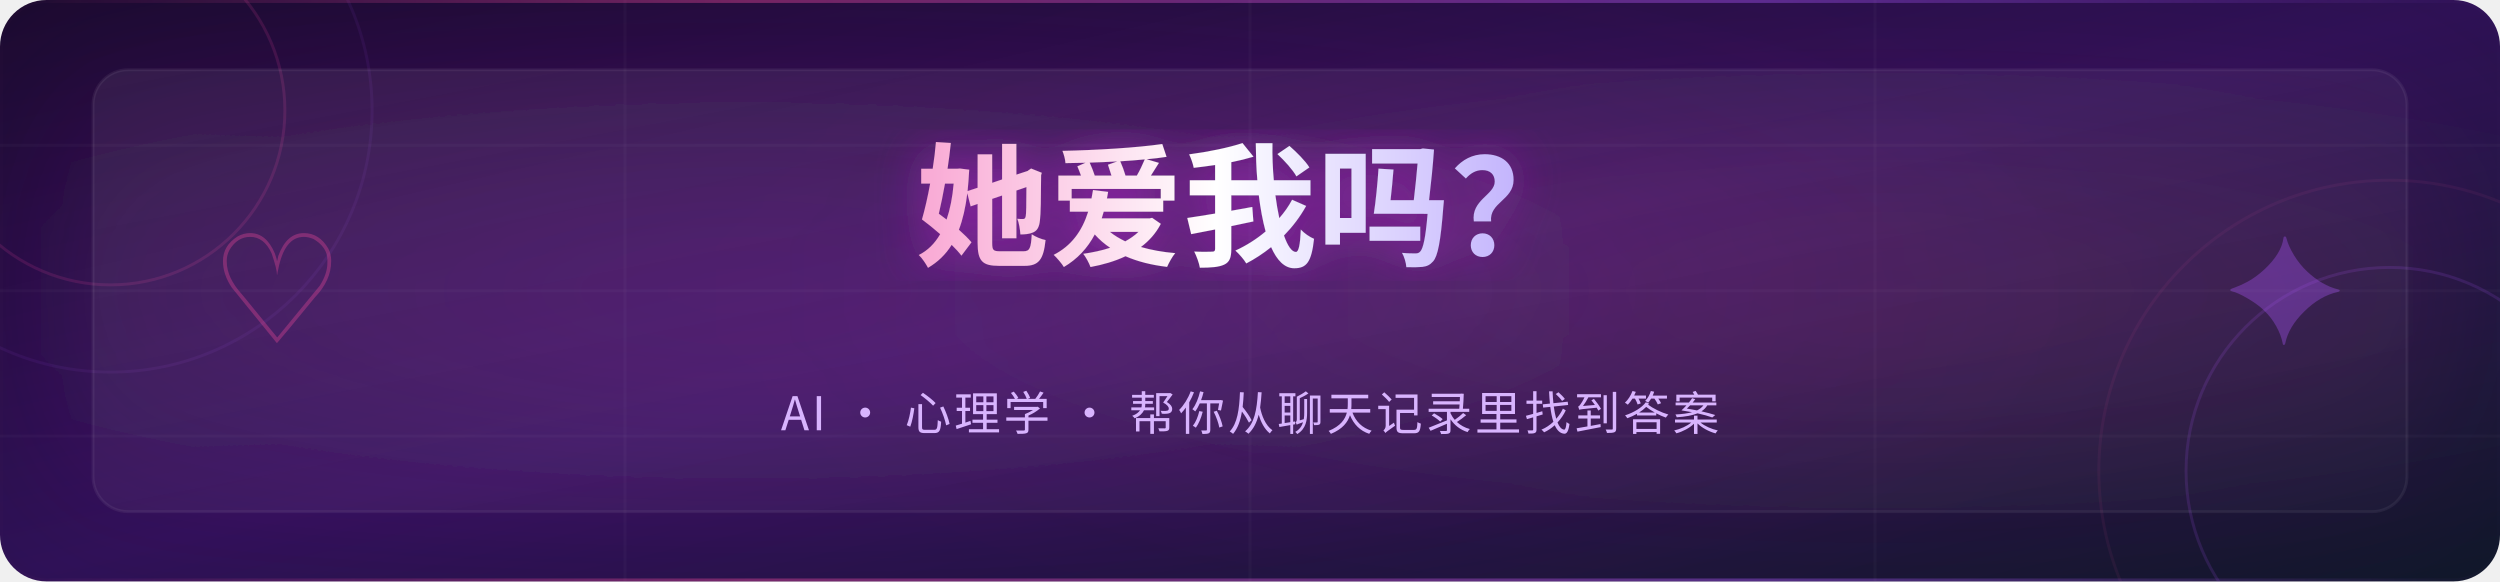
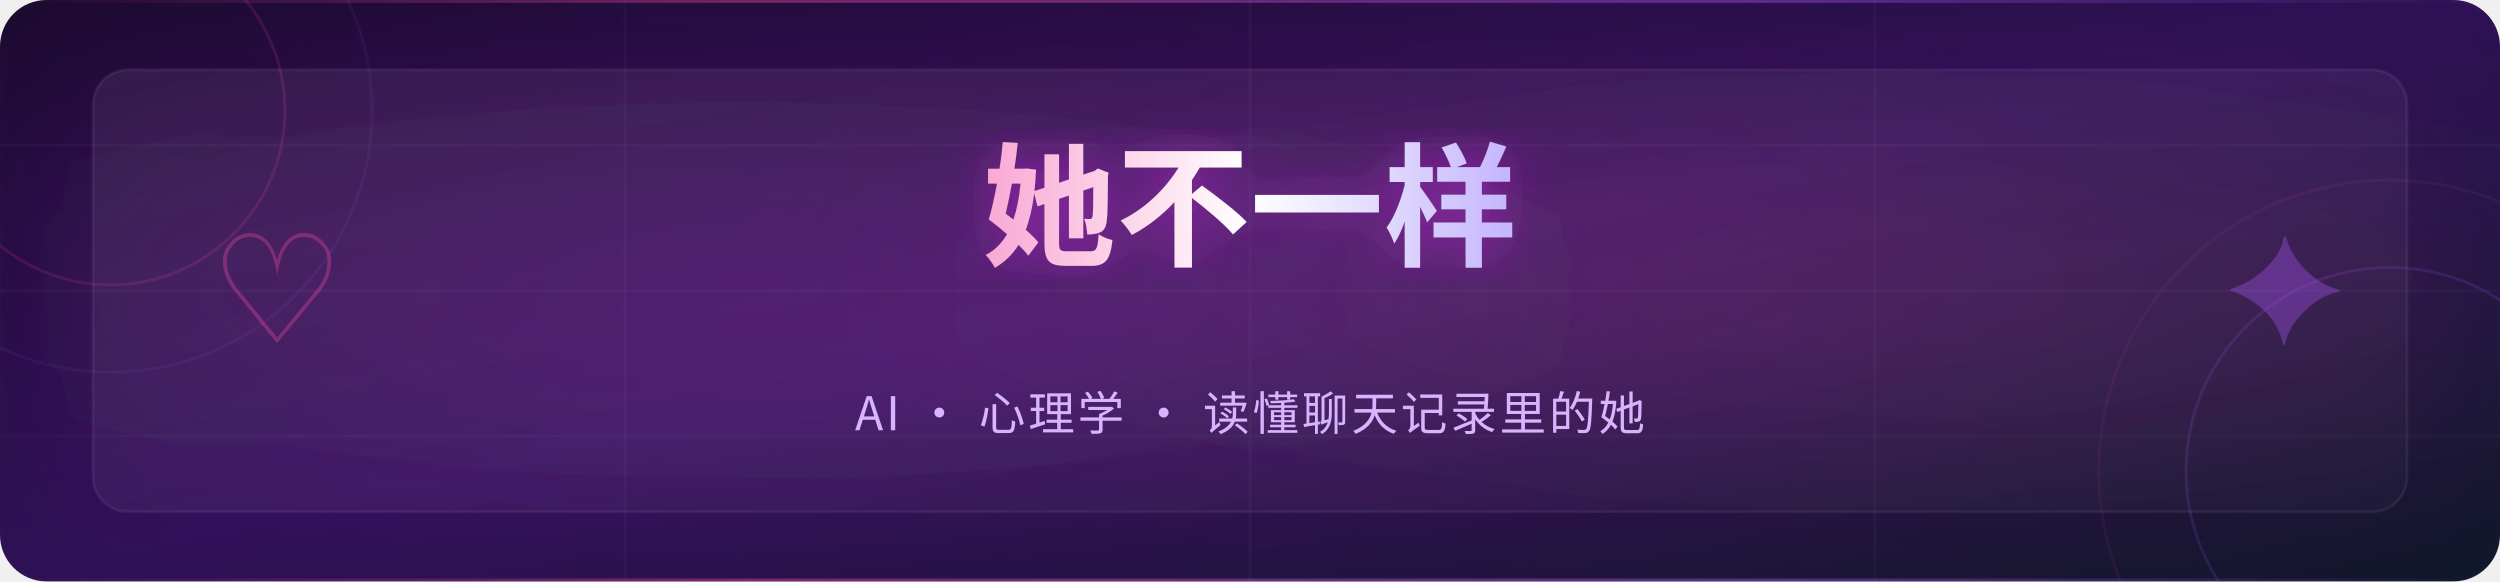
<svg xmlns="http://www.w3.org/2000/svg" width="860" height="200" viewBox="0 0 860 200">
  <defs>
    <linearGradient id="bg" x1="0%" y1="0%" x2="100%" y2="100%">
      <stop offset="0%" stop-color="#1a0a2e" />
      <stop offset="50%" stop-color="#2d1155" />
      <stop offset="100%" stop-color="#0f1729" />
    </linearGradient>
    <radialGradient id="glow1" cx="30%" cy="50%" r="55%">
      <stop offset="0%" stop-color="#c026d3" stop-opacity="0.25" />
      <stop offset="100%" stop-color="#c026d3" stop-opacity="0" />
    </radialGradient>
    <radialGradient id="glow2" cx="75%" cy="50%" r="45%">
      <stop offset="0%" stop-color="#ec4899" stop-opacity="0.18" />
      <stop offset="100%" stop-color="#ec4899" stop-opacity="0" />
    </radialGradient>
    <linearGradient id="titleGrad" x1="0%" y1="0%" x2="100%" y2="0%">
      <stop offset="0%" stop-color="#f9a8d4" />
      <stop offset="50%" stop-color="#ffffff" />
      <stop offset="100%" stop-color="#c4b5fd" />
    </linearGradient>
    <linearGradient id="lineGrad" x1="0%" y1="0%" x2="100%" y2="0%">
      <stop offset="0%" stop-color="#ec4899" stop-opacity="0" />
      <stop offset="30%" stop-color="#ec4899" stop-opacity="0.8" />
      <stop offset="70%" stop-color="#a855f7" stop-opacity="0.8" />
      <stop offset="100%" stop-color="#a855f7" stop-opacity="0" />
    </linearGradient>
    <linearGradient id="cardBg" x1="0%" y1="0%" x2="100%" y2="100%">
      <stop offset="0%" stop-color="#ffffff" stop-opacity="0.07" />
      <stop offset="100%" stop-color="#ffffff" stop-opacity="0.02" />
    </linearGradient>
    <filter id="blur">
      <feGaussianBlur stdDeviation="32" />
    </filter>
    <filter id="textShadow">
      <feDropShadow dx="0" dy="0" stdDeviation="8" flood-color="#c026d3" flood-opacity="0.6" />
    </filter>
    <clipPath id="rounded">
      <rect width="860" height="200" rx="16" ry="16" />
    </clipPath>
  </defs>
  <g clip-path="url(#rounded)">
    <rect width="860" height="200" fill="url(#bg)" />
    <rect width="860" height="200" fill="url(#glow1)" filter="url(#blur)" />
    <rect width="860" height="200" fill="url(#glow2)" filter="url(#blur)" />
    <line x1="0" y1="50" x2="860" y2="50" stroke="#ffffff" stroke-opacity="0.025" stroke-width="1" />
    <line x1="0" y1="100" x2="860" y2="100" stroke="#ffffff" stroke-opacity="0.025" stroke-width="1" />
    <line x1="0" y1="150" x2="860" y2="150" stroke="#ffffff" stroke-opacity="0.025" stroke-width="1" />
    <line x1="215" y1="0" x2="215" y2="200" stroke="#ffffff" stroke-opacity="0.025" stroke-width="1" />
    <line x1="430" y1="0" x2="430" y2="200" stroke="#ffffff" stroke-opacity="0.025" stroke-width="1" />
    <line x1="645" y1="0" x2="645" y2="200" stroke="#ffffff" stroke-opacity="0.025" stroke-width="1" />
    <circle cx="38" cy="38" r="60" fill="none" stroke="#ec4899" stroke-opacity="0.15" stroke-width="1" />
    <circle cx="38" cy="38" r="90" fill="none" stroke="#a855f7" stroke-opacity="0.08" stroke-width="1" />
    <circle cx="822" cy="162" r="70" fill="none" stroke="#a855f7" stroke-opacity="0.15" stroke-width="1" />
    <circle cx="822" cy="162" r="100" fill="none" stroke="#ec4899" stroke-opacity="0.07" stroke-width="1" />
    <rect x="32" y="24" width="796" height="152" rx="12" fill="url(#cardBg)" stroke="#ffffff" stroke-opacity="0.06" stroke-width="1" />
    <text x="72" y="118" font-size="52" font-family="serif" fill="#ec4899" opacity="0.35">♡</text>
-     <text x="430" y="88" font-family="'PingFang SC','Microsoft YaHei','Noto Sans CJK SC',sans-serif" font-size="46" font-weight="700" text-anchor="middle" fill="url(#titleGrad)" filter="url(#textShadow)">她爱我吗？</text>
+     <text x="430" y="88" font-family="'PingFang SC','Microsoft YaHei','Noto Sans CJK SC',sans-serif" font-size="46" font-weight="700" text-anchor="middle" fill="url(#titleGrad)" filter="url(#textShadow)">她不一样</text>
    <line x1="220" y1="104" x2="640" y2="104" stroke="url(#lineGrad)" stroke-width="1.5" />
-     <text x="430" y="148" font-family="'PingFang SC','Microsoft YaHei','Noto Sans CJK SC',sans-serif" font-size="16" font-weight="400" text-anchor="middle" fill="#d8b4fe" letter-spacing="1">AI · 心理学 · 帮你从聊天记录里找到答案</text>
+     <text x="430" y="148" font-family="'PingFang SC','Microsoft YaHei','Noto Sans CJK SC',sans-serif" font-size="16" font-weight="400" text-anchor="middle" fill="#d8b4fe" letter-spacing="1">AI · 心理学 · 读懂聊天记录里的她</text>
    <text x="786" y="118" font-size="52" font-family="serif" fill="#a855f7" opacity="0.35" text-anchor="middle">✦</text>
  </g>
  <rect x="0.5" y="0.5" width="859" height="199" rx="15.5" fill="none" stroke="url(#lineGrad)" stroke-width="1" opacity="0.5" />
</svg>
